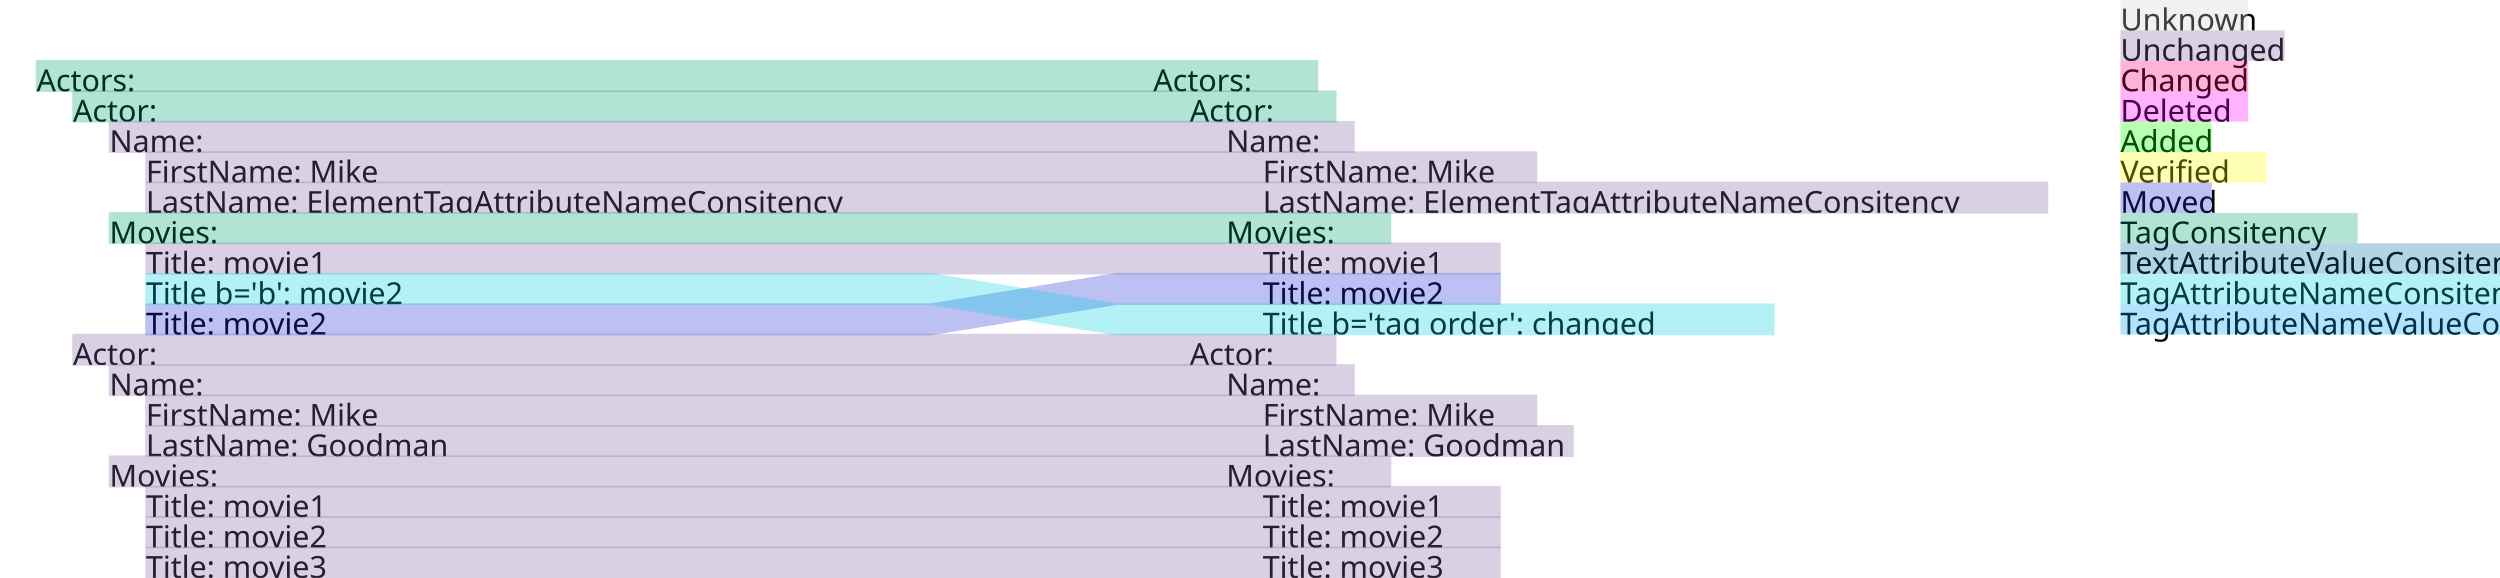
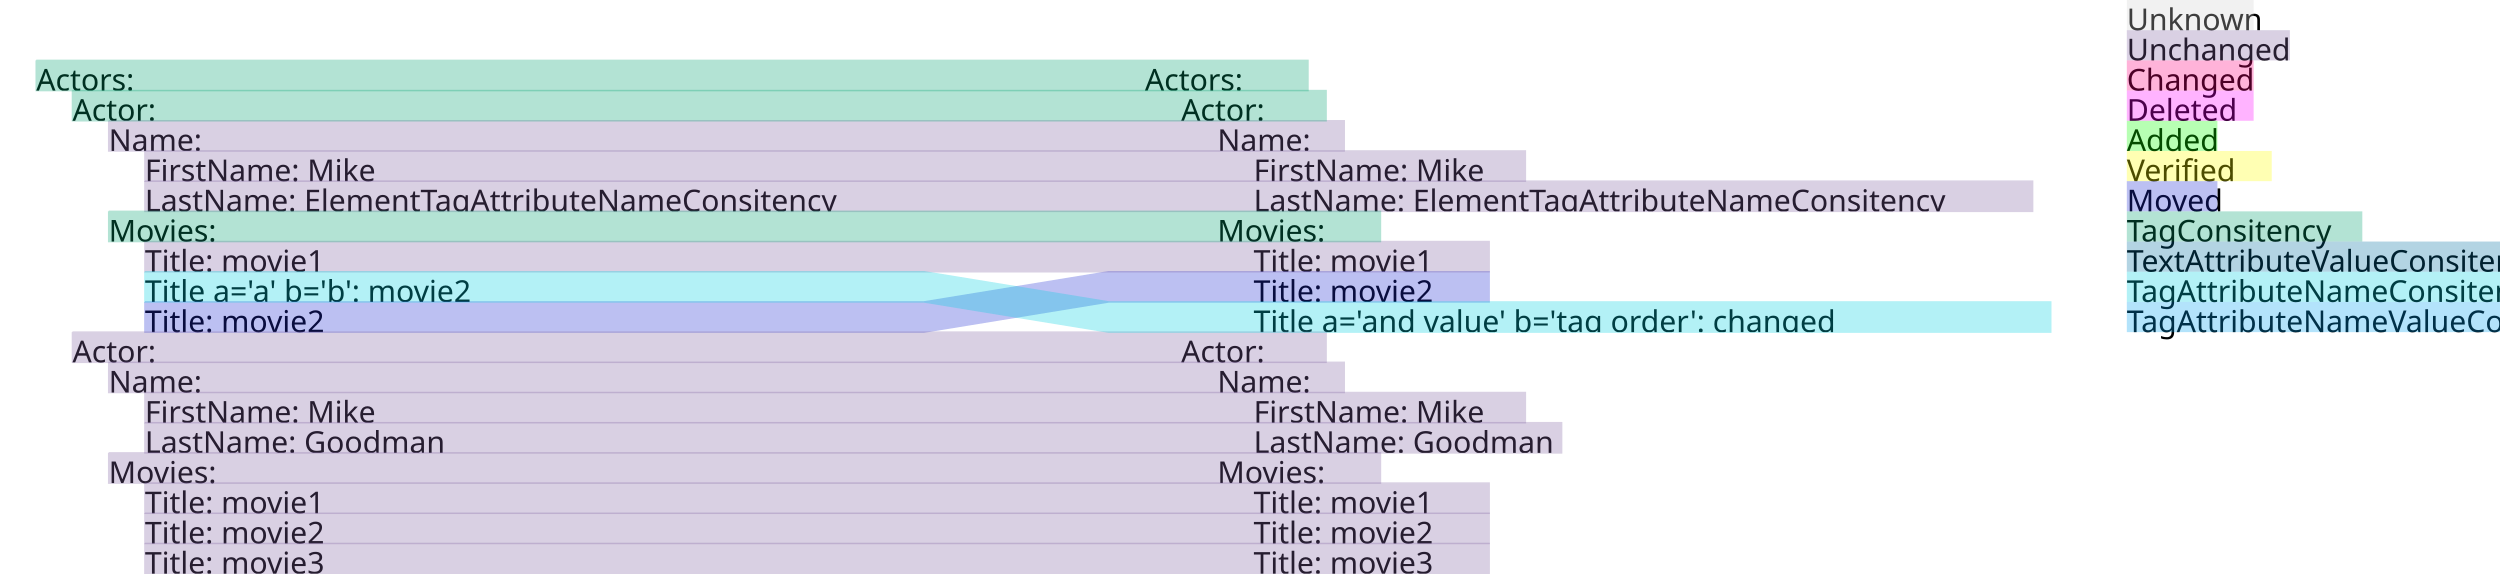
- <svg xmlns="http://www.w3.org/2000/svg" baseProfile="full" height="190.0" version="1.1" viewBox="0,0,822.0,190.0" width="822.0">
+ <svg xmlns="http://www.w3.org/2000/svg" baseProfile="full" height="190.0" version="1.1" viewBox="0,0,828.0,190.0" width="828.0">
  <defs />
  <svg baseProfile="full" height="100%" version="1.1" width="100%" x="0" y="0">
    <defs />
    <svg height="10.0" viewBox="0,0,54.0,10.0" width="54.0" x="12.0" y="20.0">
      <defs />
      <text font-family="Lucida Console" font-size="10" x="0" y="0">
        <tspan fill="black" x="0" y="10.0">Actors:  
</tspan>
      </text>
    </svg>
    <svg height="10.0" viewBox="0,0,48.0,10.0" width="48.0" x="24.0" y="30.0">
      <defs />
      <text font-family="Lucida Console" font-size="10" x="0" y="0">
        <tspan fill="black" x="0" y="10.0">Actor:  
</tspan>
      </text>
    </svg>
    <svg height="10.0" viewBox="0,0,42.0,10.0" width="42.0" x="36.0" y="40.0">
      <defs />
      <text font-family="Lucida Console" font-size="10" x="0" y="0">
        <tspan fill="black" x="0" y="10.0">Name:  
</tspan>
      </text>
    </svg>
    <svg height="10.0" viewBox="0,0,90.0,10.0" width="90.0" x="48.0" y="50.0">
      <defs />
      <text font-family="Lucida Console" font-size="10" x="0" y="0">
        <tspan fill="black" x="0" y="10.0">FirstName: Mike</tspan>
      </text>
    </svg>
    <svg height="10.0" viewBox="0,0,258.0,10.0" width="258.0" x="48.0" y="60.0">
      <defs />
      <text font-family="Lucida Console" font-size="10" x="0" y="0">
        <tspan fill="black" x="0" y="10.0">LastName: ElementTagAttributeNameConsitency</tspan>
      </text>
    </svg>
    <svg height="10.0" viewBox="0,0,54.0,10.0" width="54.0" x="36.0" y="70.0">
      <defs />
      <text font-family="Lucida Console" font-size="10" x="0" y="0">
        <tspan fill="black" x="0" y="10.0">Movies:  
</tspan>
      </text>
    </svg>
    <svg height="10.0" viewBox="0,0,78.0,10.0" width="78.0" x="48.0" y="80.0">
      <defs />
      <text font-family="Lucida Console" font-size="10" x="0" y="0">
        <tspan fill="black" x="0" y="10.0">Title: 
movie1
</tspan>
      </text>
    </svg>
-     <svg height="10.0" viewBox="0,0,114.0,10.0" width="114.0" x="48.0" y="90.0">
-       <defs />
-       <text font-family="Lucida Console" font-size="10" x="0" y="0">
-         <tspan fill="black" x="0" y="10.0">Title b='b': movie2</tspan>
+     <svg height="10.0" viewBox="0,0,162.0,10.0" width="162.0" x="48.0" y="90.0">
+       <defs />
+       <text font-family="Lucida Console" font-size="10" x="0" y="0">
+         <tspan fill="black" x="0" y="10.0">Title  a='a'  b='b': movie2</tspan>
      </text>
    </svg>
    <svg height="10.0" viewBox="0,0,78.0,10.0" width="78.0" x="48.0" y="100.0">
      <defs />
      <text font-family="Lucida Console" font-size="10" x="0" y="0">
        <tspan fill="black" x="0" y="10.0">Title: movie2</tspan>
      </text>
    </svg>
    <svg height="10.0" viewBox="0,0,48.0,10.0" width="48.0" x="24.0" y="110.0">
      <defs />
      <text font-family="Lucida Console" font-size="10" x="0" y="0">
        <tspan fill="black" x="0" y="10.0">Actor:  
</tspan>
      </text>
    </svg>
    <svg height="10.0" viewBox="0,0,42.0,10.0" width="42.0" x="36.0" y="120.0">
      <defs />
      <text font-family="Lucida Console" font-size="10" x="0" y="0">
        <tspan fill="black" x="0" y="10.0">Name:  
</tspan>
      </text>
    </svg>
    <svg height="10.0" viewBox="0,0,90.0,10.0" width="90.0" x="48.0" y="130.0">
      <defs />
      <text font-family="Lucida Console" font-size="10" x="0" y="0">
        <tspan fill="black" x="0" y="10.0">FirstName: 
Mike
</tspan>
      </text>
    </svg>
    <svg height="10.0" viewBox="0,0,102.0,10.0" width="102.0" x="48.0" y="140.0">
      <defs />
      <text font-family="Lucida Console" font-size="10" x="0" y="0">
        <tspan fill="black" x="0" y="10.0">LastName: Goodman</tspan>
      </text>
    </svg>
    <svg height="10.0" viewBox="0,0,54.0,10.0" width="54.0" x="36.0" y="150.0">
      <defs />
      <text font-family="Lucida Console" font-size="10" x="0" y="0">
        <tspan fill="black" x="0" y="10.0">Movies:  
</tspan>
      </text>
    </svg>
    <svg height="10.0" viewBox="0,0,78.0,10.0" width="78.0" x="48.0" y="160.0">
      <defs />
      <text font-family="Lucida Console" font-size="10" x="0" y="0">
        <tspan fill="black" x="0" y="10.0">Title: movie1</tspan>
      </text>
    </svg>
    <svg height="10.0" viewBox="0,0,78.0,10.0" width="78.0" x="48.0" y="170.0">
      <defs />
      <text font-family="Lucida Console" font-size="10" x="0" y="0">
        <tspan fill="black" x="0" y="10.0">Title: movie2</tspan>
      </text>
    </svg>
    <svg height="10.0" viewBox="0,0,78.0,10.0" width="78.0" x="48.0" y="180.0">
      <defs />
      <text font-family="Lucida Console" font-size="10" x="0" y="0">
        <tspan fill="black" x="0" y="10.0">Title: movie3</tspan>
      </text>
    </svg>
  </svg>
  <svg baseProfile="full" height="100%" version="1.1" width="100%" x="367.2" y="0">
    <defs />
    <svg height="10.0" viewBox="0,0,54.0,10.0" width="54.0" x="12.0" y="20.0">
      <defs />
      <text font-family="Lucida Console" font-size="10" x="0" y="0">
        <tspan fill="black" x="0" y="10.0">Actors:  
</tspan>
      </text>
    </svg>
    <svg height="10.0" viewBox="0,0,48.0,10.0" width="48.0" x="24.0" y="30.0">
      <defs />
      <text font-family="Lucida Console" font-size="10" x="0" y="0">
        <tspan fill="black" x="0" y="10.0">Actor:  
</tspan>
      </text>
    </svg>
    <svg height="10.0" viewBox="0,0,42.0,10.0" width="42.0" x="36.0" y="40.0">
      <defs />
      <text font-family="Lucida Console" font-size="10" x="0" y="0">
        <tspan fill="black" x="0" y="10.0">Name:  
</tspan>
      </text>
    </svg>
    <svg height="10.0" viewBox="0,0,90.0,10.0" width="90.0" x="48.0" y="50.0">
      <defs />
      <text font-family="Lucida Console" font-size="10" x="0" y="0">
        <tspan fill="black" x="0" y="10.0">FirstName: Mike</tspan>
      </text>
    </svg>
    <svg height="10.0" viewBox="0,0,258.0,10.0" width="258.0" x="48.0" y="60.0">
      <defs />
      <text font-family="Lucida Console" font-size="10" x="0" y="0">
        <tspan fill="black" x="0" y="10.0">LastName: ElementTagAttributeNameConsitency</tspan>
      </text>
    </svg>
    <svg height="10.0" viewBox="0,0,54.0,10.0" width="54.0" x="36.0" y="70.0">
      <defs />
      <text font-family="Lucida Console" font-size="10" x="0" y="0">
        <tspan fill="black" x="0" y="10.0">Movies:  
</tspan>
      </text>
    </svg>
    <svg height="10.0" viewBox="0,0,78.0,10.0" width="78.0" x="48.0" y="80.0">
      <defs />
      <text font-family="Lucida Console" font-size="10" x="0" y="0">
        <tspan fill="black" x="0" y="10.0">Title: 
movie1
</tspan>
      </text>
    </svg>
    <svg height="10.0" viewBox="0,0,78.0,10.0" width="78.0" x="48.0" y="90.0">
      <defs />
      <text font-family="Lucida Console" font-size="10" x="0" y="0">
        <tspan fill="black" x="0" y="10.0">Title: movie2</tspan>
      </text>
    </svg>
-     <svg height="10.0" viewBox="0,0,168.0,10.0" width="168.0" x="48.0" y="100.0">
-       <defs />
-       <text font-family="Lucida Console" font-size="10" x="0" y="0">
-         <tspan fill="black" x="0" y="10.0">Title b='tag order': changed</tspan>
+     <svg height="10.0" viewBox="0,0,264.0,10.0" width="264.0" x="48.0" y="100.0">
+       <defs />
+       <text font-family="Lucida Console" font-size="10" x="0" y="0">
+         <tspan fill="black" x="0" y="10.0">Title  a='and value'  b='tag order': changed</tspan>
      </text>
    </svg>
    <svg height="10.0" viewBox="0,0,48.0,10.0" width="48.0" x="24.0" y="110.0">
      <defs />
      <text font-family="Lucida Console" font-size="10" x="0" y="0">
        <tspan fill="black" x="0" y="10.0">Actor:  
</tspan>
      </text>
    </svg>
    <svg height="10.0" viewBox="0,0,42.0,10.0" width="42.0" x="36.0" y="120.0">
      <defs />
      <text font-family="Lucida Console" font-size="10" x="0" y="0">
        <tspan fill="black" x="0" y="10.0">Name:  
</tspan>
      </text>
    </svg>
    <svg height="10.0" viewBox="0,0,90.0,10.0" width="90.0" x="48.0" y="130.0">
      <defs />
      <text font-family="Lucida Console" font-size="10" x="0" y="0">
        <tspan fill="black" x="0" y="10.0">FirstName: 
Mike
</tspan>
      </text>
    </svg>
    <svg height="10.0" viewBox="0,0,102.0,10.0" width="102.0" x="48.0" y="140.0">
      <defs />
      <text font-family="Lucida Console" font-size="10" x="0" y="0">
        <tspan fill="black" x="0" y="10.0">LastName: Goodman</tspan>
      </text>
    </svg>
    <svg height="10.0" viewBox="0,0,54.0,10.0" width="54.0" x="36.0" y="150.0">
      <defs />
      <text font-family="Lucida Console" font-size="10" x="0" y="0">
        <tspan fill="black" x="0" y="10.0">Movies:  
</tspan>
      </text>
    </svg>
    <svg height="10.0" viewBox="0,0,78.0,10.0" width="78.0" x="48.0" y="160.0">
      <defs />
      <text font-family="Lucida Console" font-size="10" x="0" y="0">
        <tspan fill="black" x="0" y="10.0">Title: movie1</tspan>
      </text>
    </svg>
    <svg height="10.0" viewBox="0,0,78.0,10.0" width="78.0" x="48.0" y="170.0">
      <defs />
      <text font-family="Lucida Console" font-size="10" x="0" y="0">
        <tspan fill="black" x="0" y="10.0">Title: movie2</tspan>
      </text>
    </svg>
    <svg height="10.0" viewBox="0,0,78.0,10.0" width="78.0" x="48.0" y="180.0">
      <defs />
      <text font-family="Lucida Console" font-size="10" x="0" y="0">
        <tspan fill="black" x="0" y="10.0">Title: movie3</tspan>
      </text>
    </svg>
  </svg>
-   <svg baseProfile="full" height="100%" version="1.1" width="100%" x="673.2" y="0">
+   <svg baseProfile="full" height="100%" version="1.1" width="100%" x="680.4" y="0">
    <defs />
    <text fill="rgb(0,0,0)" font-family="Lucida Console" font-size="10" x="24.0" y="10.0">Unknown</text>
    <rect fill="rgb(208,208,208)" height="10.0" opacity="0.3" width="42.0" x="24.0" y="0.0" />
    <text fill="rgb(0,0,0)" font-family="Lucida Console" font-size="10" x="24.0" y="20.0">Unchanged</text>
    <rect fill="rgb(126,98,161)" height="10.0" opacity="0.3" width="54.0" x="24.0" y="10.0" />
    <text fill="rgb(0,0,0)" font-family="Lucida Console" font-size="10" x="24.0" y="30.0">Changed</text>
    <rect fill="rgb(255,0,128)" height="10.0" opacity="0.3" width="42.0" x="24.0" y="20.0" />
    <text fill="rgb(0,0,0)" font-family="Lucida Console" font-size="10" x="24.0" y="40.0">Deleted</text>
    <rect fill="rgb(255,0,255)" height="10.0" opacity="0.3" width="42.0" x="24.0" y="30.0" />
    <text fill="rgb(0,0,0)" font-family="Lucida Console" font-size="10" x="24.0" y="50.0">Added</text>
    <rect fill="rgb(15,255,0)" height="10.0" opacity="0.3" width="30.0" x="24.0" y="40.0" />
    <text fill="rgb(0,0,0)" font-family="Lucida Console" font-size="10" x="24.0" y="60.0">Verified</text>
    <rect fill="rgb(255,255,0)" height="10.0" opacity="0.3" width="48.0" x="24.0" y="50.0" />
    <text fill="rgb(0,0,0)" font-family="Lucida Console" font-size="10" x="24.0" y="70.0">Moved</text>
    <rect fill="rgb(30,45,210)" height="10.0" opacity="0.3" width="30.0" x="24.0" y="60.0" />
    <text fill="rgb(0,0,0)" font-family="Lucida Console" font-size="10" x="24.0" y="80.0">TagConsitency</text>
    <rect fill="rgb(0,160,112)" height="10.0" opacity="0.3" width="78.0" x="24.0" y="70.0" />
    <text fill="rgb(0,0,0)" font-family="Lucida Console" font-size="10" x="24.0" y="90.0">TextAttributeValueConsitency</text>
    <rect fill="rgb(0,112,160)" height="10.0" opacity="0.3" width="168.0" x="24.0" y="80.0" />
    <text fill="rgb(0,0,0)" font-family="Lucida Console" font-size="10" x="24.0" y="100.0">TagAttributeNameConsitency</text>
    <rect fill="rgb(0,208,224)" height="10.0" opacity="0.3" width="156.0" x="24.0" y="90.0" />
    <text fill="rgb(0,0,0)" font-family="Lucida Console" font-size="10" x="24.0" y="110.0">TagAttributeNameValueConsitency</text>
    <rect fill="rgb(0,160,240)" height="10.0" opacity="0.3" width="186.0" x="24.0" y="100.0" />
  </svg>
  <polyline fill="rgb(30,45,210)" opacity="0.3" points="48.0,100.0 306.0,100.0 367.2,90.0 493.2,90.0 493.2,100.0 367.2,100.0 306.0,110.0 48.0,110.0 48.0,100.0" stroke="rgb(30,45,210)" stroke-width="0.5" />
+   <polyline fill="rgb(126,98,161)" opacity="0.3" points="24.0,110.0 306.0,110.0 367.2,110.0 439.2,110.0 439.2,120.0 367.2,120.0 306.0,120.0 24.0,120.0 24.0,110.0" stroke="rgb(126,98,161)" stroke-width="0.5" />
  <polyline fill="rgb(126,98,161)" opacity="0.3" points="36.0,40.0 306.0,40.0 367.2,40.0 445.2,40.0 445.2,50.0 367.2,50.0 306.0,50.0 36.0,50.0 36.0,40.0" stroke="rgb(126,98,161)" stroke-width="0.5" />
-   <polyline fill="rgb(126,98,161)" opacity="0.3" points="48.0,50.0 306.0,50.0 367.2,50.0 505.2,50.0 505.2,60.0 367.2,60.0 306.0,60.0 48.0,60.0 48.0,50.0" stroke="rgb(126,98,161)" stroke-width="0.5" />
-   <polyline fill="rgb(126,98,161)" opacity="0.3" points="48.0,60.0 306.0,60.0 367.2,60.0 673.2,60.0 673.2,70.0 367.2,70.0 306.0,70.0 48.0,70.0 48.0,60.0" stroke="rgb(126,98,161)" stroke-width="0.5" />
+   <polyline fill="rgb(126,98,161)" opacity="0.3" points="36.0,120.0 306.0,120.0 367.2,120.0 445.2,120.0 445.2,130.0 367.2,130.0 306.0,130.0 36.0,130.0 36.0,120.0" stroke="rgb(126,98,161)" stroke-width="0.5" />
+   <polyline fill="rgb(126,98,161)" opacity="0.3" points="36.0,150.0 306.0,150.0 367.2,150.0 457.2,150.0 457.2,160.0 367.2,160.0 306.0,160.0 36.0,160.0 36.0,150.0" stroke="rgb(126,98,161)" stroke-width="0.5" />
  <polyline fill="rgb(126,98,161)" opacity="0.3" points="48.0,80.0 306.0,80.0 367.2,80.0 493.2,80.0 493.2,90.0 367.2,90.0 306.0,90.0 48.0,90.0 48.0,80.0" stroke="rgb(126,98,161)" stroke-width="0.5" />
-   <polyline fill="rgb(126,98,161)" opacity="0.3" points="24.0,110.0 306.0,110.0 367.2,110.0 439.2,110.0 439.2,120.0 367.2,120.0 306.0,120.0 24.0,120.0 24.0,110.0" stroke="rgb(126,98,161)" stroke-width="0.5" />
-   <polyline fill="rgb(126,98,161)" opacity="0.3" points="36.0,120.0 306.0,120.0 367.2,120.0 445.2,120.0 445.2,130.0 367.2,130.0 306.0,130.0 36.0,130.0 36.0,120.0" stroke="rgb(126,98,161)" stroke-width="0.5" />
-   <polyline fill="rgb(126,98,161)" opacity="0.3" points="48.0,130.0 306.0,130.0 367.2,130.0 505.2,130.0 505.2,140.0 367.2,140.0 306.0,140.0 48.0,140.0 48.0,130.0" stroke="rgb(126,98,161)" stroke-width="0.5" />
-   <polyline fill="rgb(126,98,161)" opacity="0.3" points="48.0,140.0 306.0,140.0 367.2,140.0 517.2,140.0 517.2,150.0 367.2,150.0 306.0,150.0 48.0,150.0 48.0,140.0" stroke="rgb(126,98,161)" stroke-width="0.5" />
-   <polyline fill="rgb(126,98,161)" opacity="0.3" points="36.0,150.0 306.0,150.0 367.2,150.0 457.2,150.0 457.2,160.0 367.2,160.0 306.0,160.0 36.0,160.0 36.0,150.0" stroke="rgb(126,98,161)" stroke-width="0.5" />
  <polyline fill="rgb(126,98,161)" opacity="0.3" points="48.0,160.0 306.0,160.0 367.2,160.0 493.2,160.0 493.2,170.0 367.2,170.0 306.0,170.0 48.0,170.0 48.0,160.0" stroke="rgb(126,98,161)" stroke-width="0.5" />
  <polyline fill="rgb(126,98,161)" opacity="0.3" points="48.0,170.0 306.0,170.0 367.2,170.0 493.2,170.0 493.2,180.0 367.2,180.0 306.0,180.0 48.0,180.0 48.0,170.0" stroke="rgb(126,98,161)" stroke-width="0.5" />
  <polyline fill="rgb(126,98,161)" opacity="0.3" points="48.0,180.0 306.0,180.0 367.2,180.0 493.2,180.0 493.2,190.0 367.2,190.0 306.0,190.0 48.0,190.0 48.0,180.0" stroke="rgb(126,98,161)" stroke-width="0.5" />
-   <polyline fill="rgb(0,208,224)" opacity="0.3" points="48.0,90.0 306.0,90.0 367.2,100.0 583.2,100.0 583.2,110.0 367.2,110.0 306.0,100.0 48.0,100.0 48.0,90.0" stroke="rgb(0,208,224)" stroke-width="0.5" />
+   <polyline fill="rgb(126,98,161)" opacity="0.3" points="48.0,60.0 306.0,60.0 367.2,60.0 673.2,60.0 673.2,70.0 367.2,70.0 306.0,70.0 48.0,70.0 48.0,60.0" stroke="rgb(126,98,161)" stroke-width="0.5" />
+   <polyline fill="rgb(126,98,161)" opacity="0.3" points="48.0,140.0 306.0,140.0 367.2,140.0 517.2,140.0 517.2,150.0 367.2,150.0 306.0,150.0 48.0,150.0 48.0,140.0" stroke="rgb(126,98,161)" stroke-width="0.5" />
+   <polyline fill="rgb(126,98,161)" opacity="0.3" points="48.0,50.0 306.0,50.0 367.2,50.0 505.2,50.0 505.2,60.0 367.2,60.0 306.0,60.0 48.0,60.0 48.0,50.0" stroke="rgb(126,98,161)" stroke-width="0.5" />
+   <polyline fill="rgb(126,98,161)" opacity="0.3" points="48.0,130.0 306.0,130.0 367.2,130.0 505.2,130.0 505.2,140.0 367.2,140.0 306.0,140.0 48.0,140.0 48.0,130.0" stroke="rgb(126,98,161)" stroke-width="0.5" />
+   <polyline fill="rgb(0,208,224)" opacity="0.3" points="48.0,90.0 306.0,90.0 367.2,100.0 679.2,100.0 679.2,110.0 367.2,110.0 306.0,100.0 48.0,100.0 48.0,90.0" stroke="rgb(0,208,224)" stroke-width="0.5" />
  <polyline fill="rgb(0,160,112)" opacity="0.3" points="12.0,20.0 306.0,20.0 367.2,20.0 433.2,20.0 433.2,30.0 367.2,30.0 306.0,30.0 12.0,30.0 12.0,20.0" stroke="rgb(0,160,112)" stroke-width="0.5" />
  <polyline fill="rgb(0,160,112)" opacity="0.3" points="24.0,30.0 306.0,30.0 367.2,30.0 439.2,30.0 439.2,40.0 367.2,40.0 306.0,40.0 24.0,40.0 24.0,30.0" stroke="rgb(0,160,112)" stroke-width="0.5" />
  <polyline fill="rgb(0,160,112)" opacity="0.3" points="36.0,70.0 306.0,70.0 367.2,70.0 457.2,70.0 457.2,80.0 367.2,80.0 306.0,80.0 36.0,80.0 36.0,70.0" stroke="rgb(0,160,112)" stroke-width="0.5" />
</svg>
